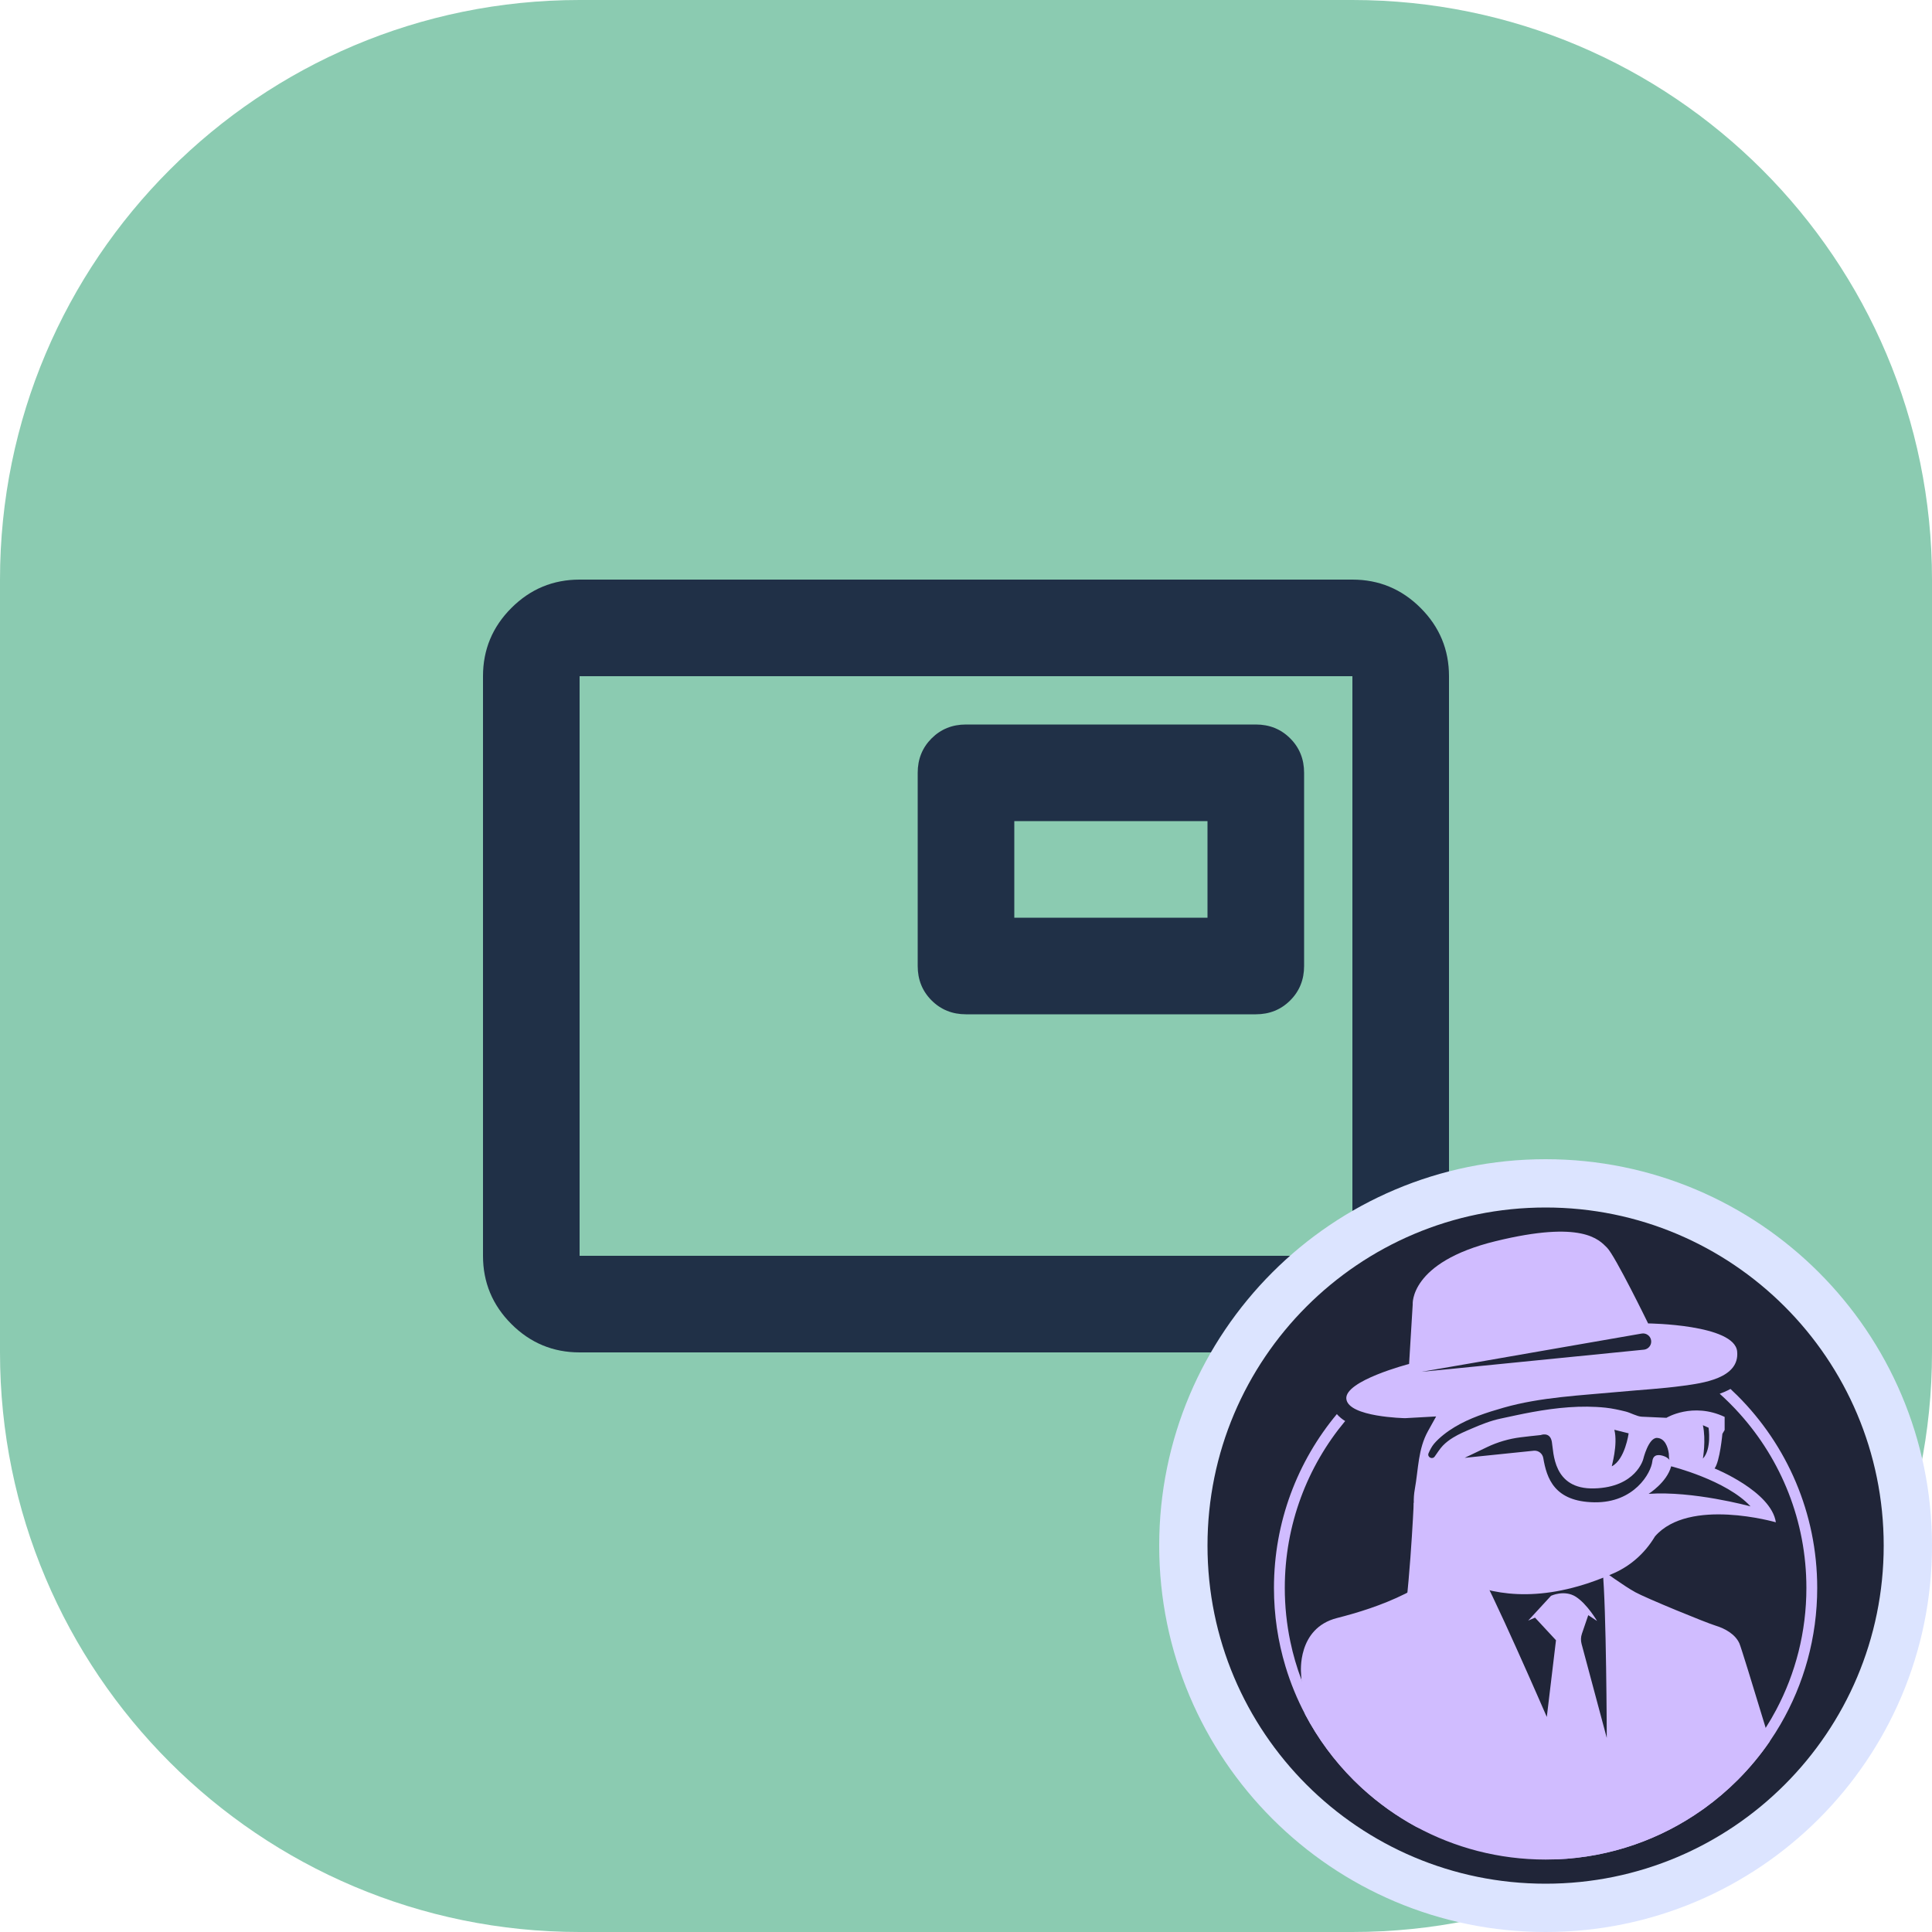
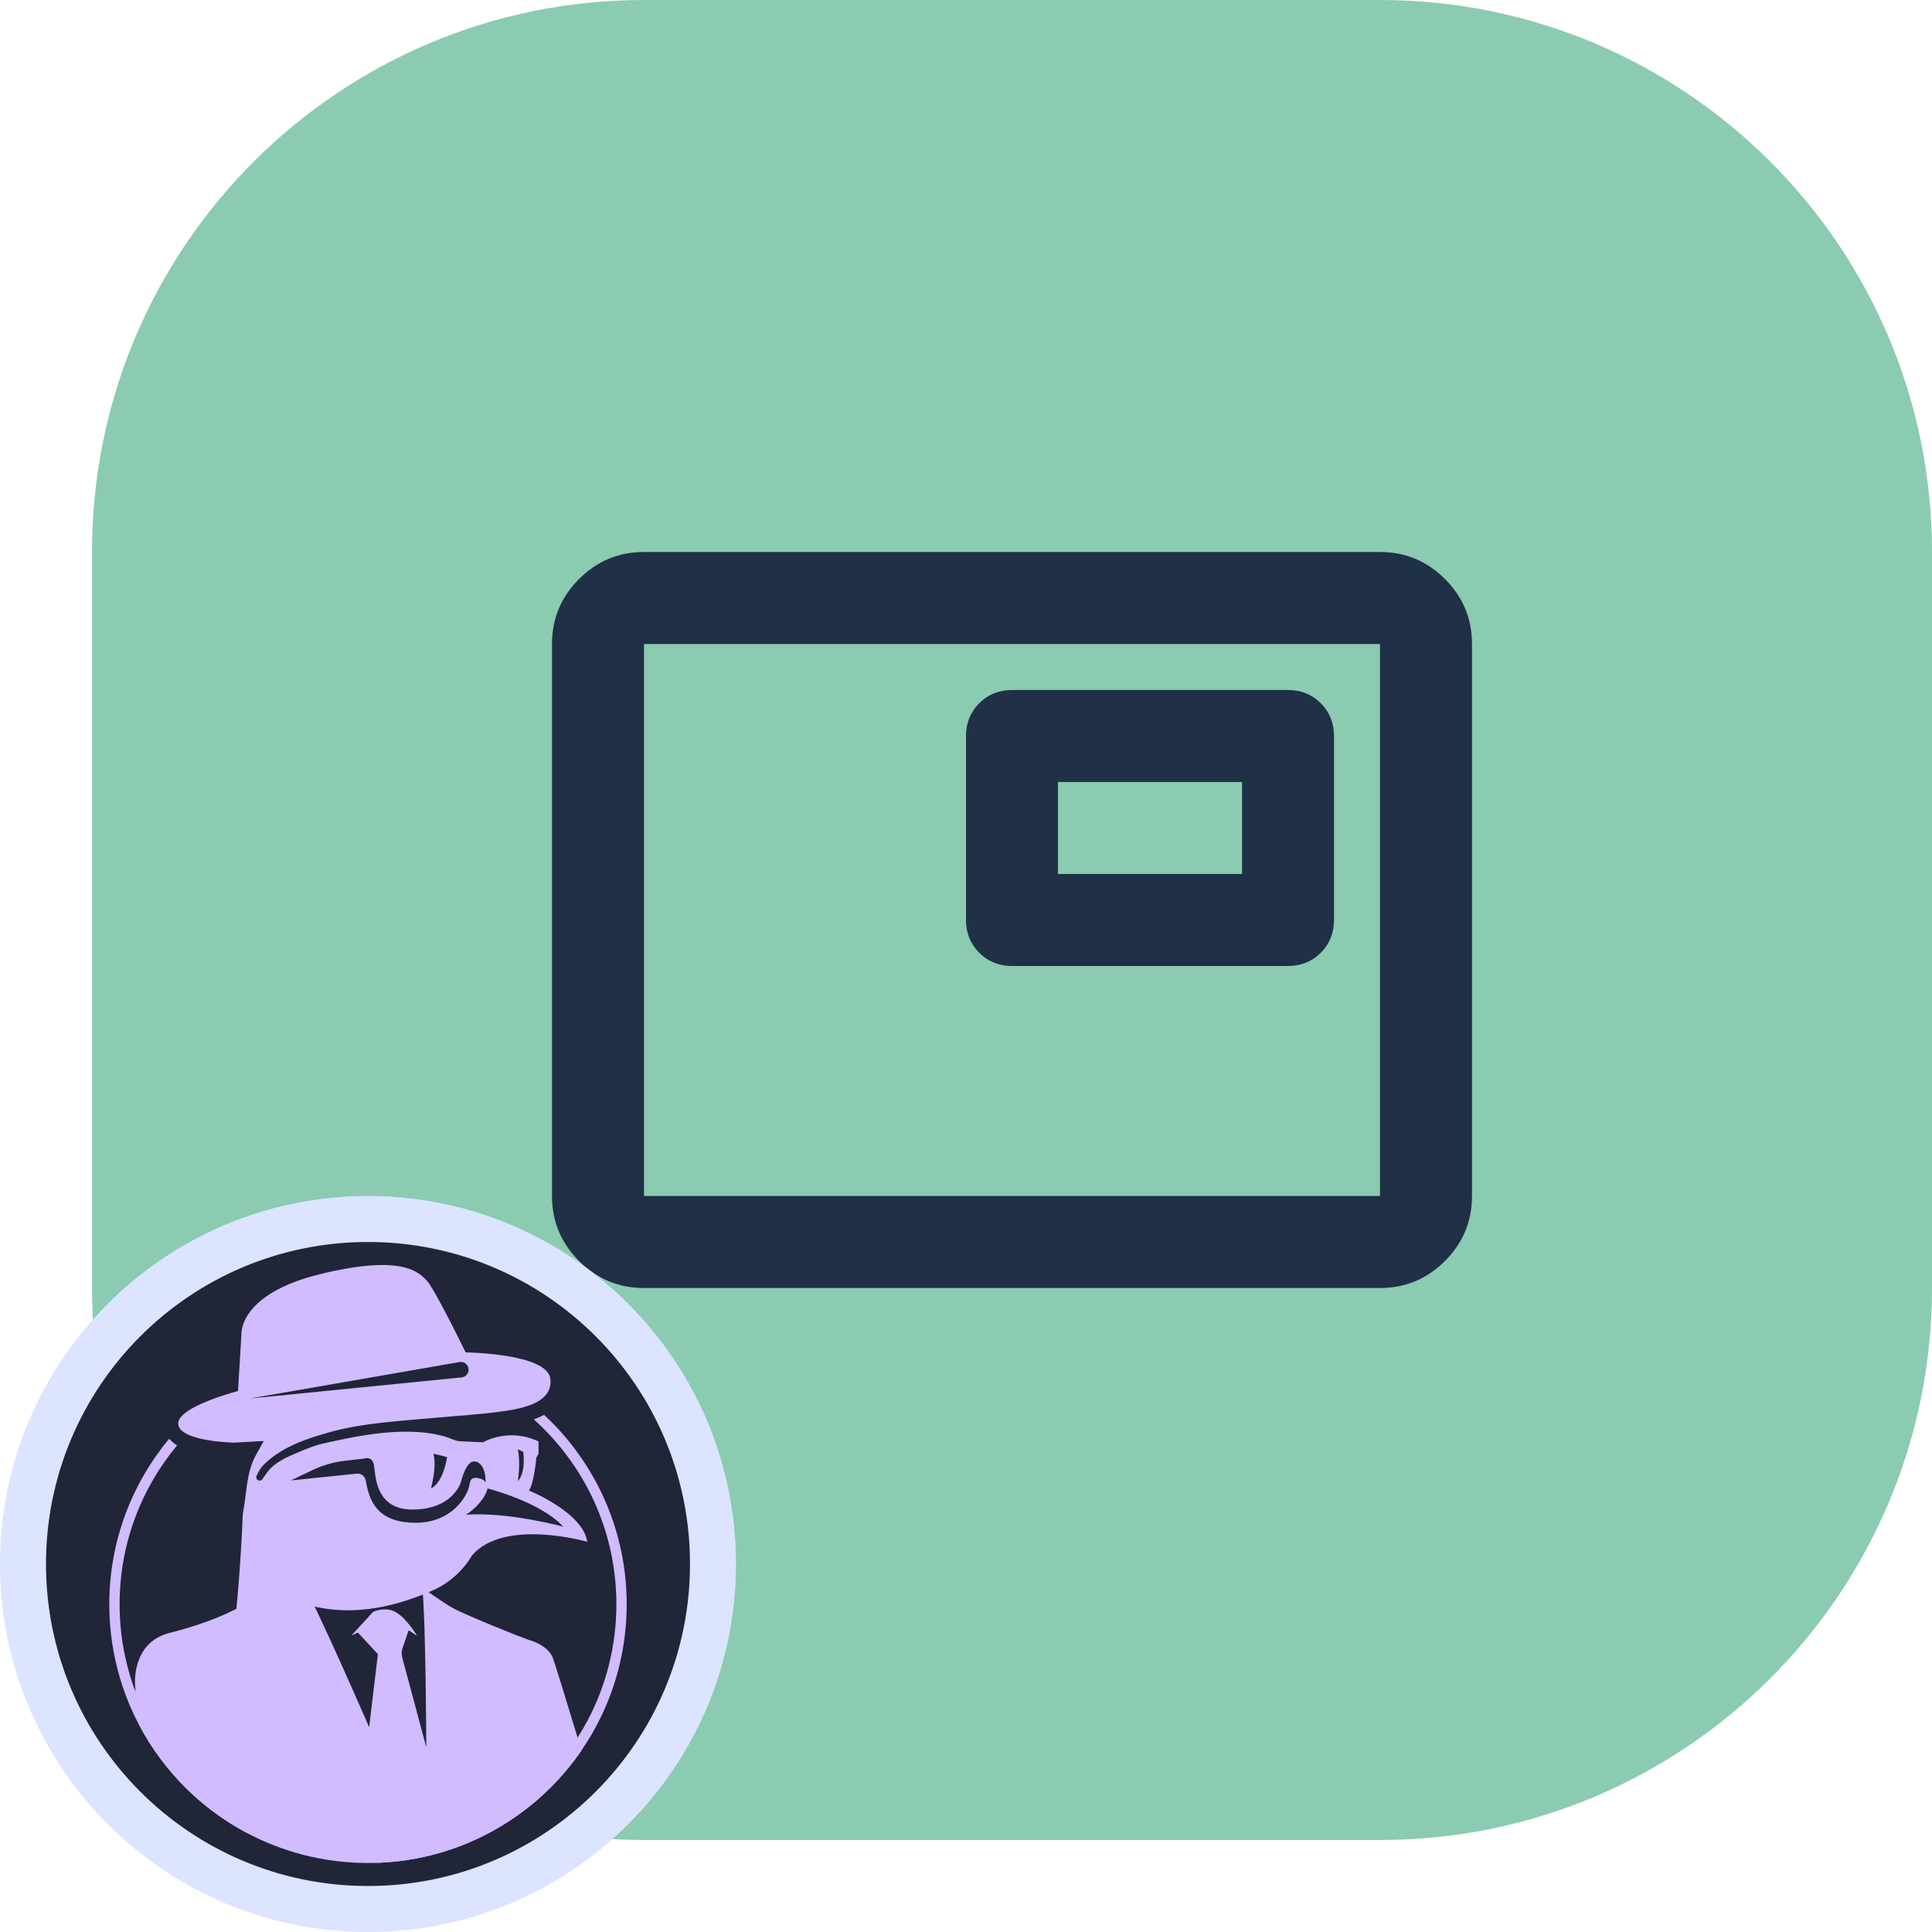
- <svg xmlns="http://www.w3.org/2000/svg" width="40" height="40" viewBox="0 0 40 40">
+ <svg xmlns="http://www.w3.org/2000/svg" width="40" height="40" viewBox="-2 0 42 42">
  <rect width="40" height="40" rx="12" fill="#8bcbb1" />
  <g transform="translate(8 32) scale(0.025 -0.025)">
    <path fill="#203047" d="M160 160Q127 160 103.5 183.5Q80 207 80 240V720Q80 753 103.5 776.5Q127 800 160 800H800Q833 800 856.5 776.5Q880 753 880 720V240Q880 207 856.5 183.5Q833 160 800 160ZM160 240H800Q800 240 800.0 240.0Q800 240 800 240V720Q800 720 800.0 720.0Q800 720 800 720H160Q160 720 160.0 720.0Q160 720 160 720V240Q160 240 160.0 240.0Q160 240 160 240ZM160 240Q160 240 160.0 240.0Q160 240 160 240V720Q160 720 160.0 720.0Q160 720 160 720Q160 720 160.0 720.0Q160 720 160 720V240Q160 240 160.0 240.0Q160 240 160 240ZM480 440H720Q737 440 748.5 451.5Q760 463 760 480V640Q760 657 748.5 668.5Q737 680 720 680H480Q463 680 451.5 668.5Q440 657 440 640V480Q440 463 451.5 451.5Q463 440 480 440ZM520 520V600H680V520Z" />
  </g>
-   <g id="dux-badge">
+   <g id="dux-badge" transform="translate(-26 2)">
    <circle cx="32" cy="32" r="7.5" fill="#202538" stroke="#dce4ff" stroke-width="1" />
    <g transform="translate(26.376 25.5) scale(0.02329119)">
      <defs id="defs1">
        <clipPath clipPathUnits="userSpaceOnUse" id="clipPath21">
          <path d="M 0,1200 H 2000 V 0 H 0 Z" transform="translate(-673.8743,-704.2584)" id="path21" />
        </clipPath>
        <clipPath clipPathUnits="userSpaceOnUse" id="clipPath25">
          <path d="M 0,1200 H 2000 V 0 H 0 Z" transform="translate(-466.3045,-703.5978)" id="path25" />
        </clipPath>
        <clipPath clipPathUnits="userSpaceOnUse" id="clipPath27">
          <path d="M 0,1200 H 2000 V 0 H 0 Z" transform="translate(-695.28,-473.9274)" id="path27" />
        </clipPath>
        <clipPath clipPathUnits="userSpaceOnUse" id="clipPath29">
          <path d="M 0,1200 H 2000 V 0 H 0 Z" transform="translate(-457.9388,-632.9906)" id="path29" />
        </clipPath>
        <clipPath clipPathUnits="userSpaceOnUse" id="clipPath31">
          <path d="M 0,1200 H 2000 V 0 H 0 Z" transform="translate(-466.3045,-703.5978)" id="path31" />
        </clipPath>
        <clipPath clipPathUnits="userSpaceOnUse" id="clipPath33">
          <path d="M 0,1200 H 2000 V 0 H 0 Z" transform="translate(-614.5172,-638.933)" id="path33" />
        </clipPath>
      </defs>
      <g id="layer-MC0" transform="translate(-486.3102,-515.0272)">
        <path id="path20" d="M 0,0 C -1.568,1.568 -3.163,3.098 -4.787,4.61 -5.944,3.966 -7.185,3.35 -8.529,2.762 -9.658,2.277 -10.815,1.82 -11.981,1.4 c 1.885,-1.689 3.742,-3.425 5.552,-5.207 0.448,-0.429 0.886,-0.868 1.325,-1.306 2.221,-2.221 4.386,-4.498 6.476,-6.84 27.639,-30.784 44.453,-71.459 44.453,-116.089 0,-29.347 -7.259,-56.977 -20.09,-81.21 -2.192,-4.134 -4.544,-8.174 -7.054,-12.102 -6.83,-10.74 -14.827,-20.669 -23.785,-29.636 -5.944,-5.944 -12.317,-11.459 -19.073,-16.498 -0.56,-0.42 -1.12,-0.83 -1.689,-1.231 -28.675,-20.893 -63.975,-33.201 -102.186,-33.201 -48.018,0 -91.464,19.456 -122.948,50.93 -0.737,0.737 -1.465,1.474 -2.174,2.221 -0.55,0.569 -1.101,1.147 -1.633,1.726 -15.545,16.553 -27.881,36.14 -36.018,57.779 -3.098,8.211 -5.58,16.712 -7.409,25.464 -2.417,11.534 -3.686,23.496 -3.686,35.758 0.01,42.326 15.117,81.097 40.246,111.246 -2.072,1.278 -3.975,2.809 -5.534,4.637 -26.174,-31.399 -41.934,-71.822 -41.934,-115.883 0,-18.187 2.678,-35.748 7.67,-52.311 3.359,-11.142 7.754,-21.835 13.092,-31.95 8.528,-16.208 19.446,-30.961 32.276,-43.801 1.251,-1.25 2.529,-2.491 3.817,-3.685 0.662,-0.644 1.334,-1.26 2.006,-1.876 10.862,-9.938 22.945,-18.578 36,-25.661 25.632,-13.913 55.016,-21.816 86.229,-21.816 2.454,0 4.908,0.047 7.334,0.14 36.056,1.446 69.424,13.427 97.054,32.976 0.569,0.392 1.148,0.793 1.698,1.204 7.82,5.655 15.164,11.925 21.966,18.718 7.904,7.904 15.07,16.526 21.406,25.773 2.556,3.723 4.973,7.558 7.25,11.477 15.499,26.697 24.382,57.723 24.382,90.812 C 53.038,-78.055 32.762,-32.762 0,0" style="fill:#D0BCFF;fill-opacity:1;fill-rule:nonzero;stroke:none" transform="matrix(1.333333,0,0,-1.333333,898.4991,660.9888)" clip-path="url(#clipPath21)" />
        <path id="path24" d="M 0,0 -0.169,-0.292 C 1.43,-0.2 3.091,-0.108 4.798,0 Z" style="fill:#D0BCFF;fill-opacity:1;fill-rule:nonzero;stroke:none" transform="matrix(1.333333,0,0,-1.333333,621.7393,661.8696)" clip-path="url(#clipPath25)" />
        <path id="path26" d="m 0,0 c -6.336,-9.247 -13.502,-17.869 -21.406,-25.773 -6.802,-6.793 -14.146,-13.063 -21.965,-18.718 -0.551,-0.411 -1.129,-0.812 -1.699,-1.204 -27.629,-19.549 -60.998,-31.53 -97.053,-32.976 -33.247,1.129 -64.852,8.762 -93.564,21.676 -13.054,7.082 -25.138,15.723 -36,25.661 -0.672,0.616 -1.343,1.232 -2.006,1.876 -1.288,1.194 -2.566,2.435 -3.816,3.685 -12.831,12.84 -23.748,27.593 -32.277,43.801 -1.092,7.651 -1.941,15.378 -2.445,23.039 -0.102,1.502 -0.186,3.004 -0.261,4.497 0,0 -2.865,29.795 23.944,36.634 26.827,6.84 65.654,19.745 87.722,50.305 0,0 0.327,-8.38 5.506,-15.779 8.034,-11.422 46.674,-100.46 46.674,-100.46 l 6.121,51.135 -13.978,15.079 -4.553,-1.987 15.228,16.544 c 0,0 8.94,4.218 16.554,-0.653 7.605,-4.899 14.146,-16.153 14.146,-16.153 l -5.879,3.892 -4.227,-12.364 c -0.756,-2.184 -0.83,-4.535 -0.233,-6.784 l 16.796,-62.687 c 0,0 -0.243,87.415 -2.781,111.685 0,0 14.221,-10.367 21.621,-14.454 7.381,-4.078 47.215,-20.407 53.738,-22.395 6.504,-1.987 13.222,-5.841 15.882,-11.916 1.026,-2.351 8.594,-26.939 17.486,-56.229 C -1.829,6.028 -0.914,3.023 0,0" style="fill:#D0BCFF;fill-opacity:1;fill-rule:nonzero;stroke:none" transform="matrix(1.333333,0,0,-1.333333,927.04,968.0968)" clip-path="url(#clipPath27)" />
        <path id="path28" d="m 0,0 c 0,0 -3.081,-67.22 -8.64,-90.616 -5.559,-23.397 30.316,0 30.316,0 l 20.9,68.629 z" style="fill:#D0BCFF;fill-opacity:1;fill-rule:nonzero;stroke:none" transform="matrix(1.333333,0,0,-1.333333,610.5851,756.0125)" clip-path="url(#clipPath29)" />
        <path id="path30" d="M 0,0 -0.169,-0.292 C 1.43,-0.2 3.091,-0.108 4.798,0 Z" style="fill:#D0BCFF;fill-opacity:1;fill-rule:nonzero;stroke:none" transform="matrix(1.333333,0,0,-1.333333,621.7393,661.8696)" clip-path="url(#clipPath31)" />
        <path id="path32" d="m 0,0 c 0,0 12.178,7.604 15.029,18.355 0,0 36.913,-9.243 52.904,-26.719 C 66.887,-8.091 29.642,2.031 0,0 m -36.152,-5.643 c -26.791,0.404 -31.781,16.05 -34.086,29.523 -0.511,2.958 -3.148,5.073 -6.13,4.883 l -46.275,-4.764 14.922,7.14 c 3.505,1.687 7.164,3.077 10.895,4.17 3.742,1.093 7.556,1.901 11.429,2.376 4.051,0.499 8.542,1.01 13.46,1.509 0,0 6.19,2.459 7.414,-4.479 1.259,-6.926 0.499,-31.864 28.287,-31.103 27.777,0.76 32.612,19.412 32.612,19.412 0,0 3.458,14.471 9.232,14.257 5.263,-0.202 7.27,-6.142 7.853,-10.479 0.142,-1.045 -0.06,-3.54 0.582,-4.324 -0.939,1.152 -2.162,2.032 -3.564,2.554 C 7.604,26.113 3.065,26.945 2.471,21.658 1.616,13.877 -9.599,-6.059 -36.152,-5.643 m 13.306,48.354 9.528,-2.377 c 0,0 -2.388,-17.5 -11.227,-21.979 -0.25,-0.13 4.194,14.281 1.699,24.356 m 59.022,3.041 3.79,-1.687 c 0,0 2.198,-14.209 -3.79,-20.577 0,0 2.174,12.474 0,22.264 m -187.451,35.63 c 12.225,2.067 24.45,4.229 36.664,6.332 l 36.663,6.392 73.303,12.748 c 2.958,0.522 5.774,-1.462 6.285,-4.408 0.522,-2.947 -1.462,-5.762 -4.42,-6.285 -0.119,-0.024 -0.261,-0.036 -0.38,-0.047 H -3.184 L -114.243,85.029 c -12.344,-1.224 -24.676,-2.495 -37.032,-3.647 M 43.97,16.93 c 3.54,4.693 5.215,23.096 5.215,23.096 l 1.497,2.518 v 8.744 C 29.381,61.327 11.869,50.682 11.869,50.682 l -16.491,0.749 c -3.112,0.142 -7.449,2.637 -10.644,3.433 -4.42,1.093 -8.804,2.068 -13.342,2.566 -16.407,1.735 -32.933,0 -49.091,-2.934 -7.021,-1.271 -13.971,-2.851 -20.957,-4.325 -6.701,-1.425 -12.878,-3.908 -19.151,-6.605 -4.313,-1.842 -8.649,-3.659 -12.641,-6.119 -2.436,-1.496 -4.741,-3.243 -6.737,-5.31 -2.126,-2.21 -3.659,-4.859 -5.476,-7.319 -1.545,-2.091 -4.907,-0.463 -4.147,2.032 0.024,0.059 0.048,0.119 0.06,0.154 0.867,2.044 2.221,4.646 3.659,6.345 3.588,4.241 8.958,8.292 13.686,11.12 10.039,6.071 21.48,9.766 32.767,12.985 24.771,7.057 51.442,8.138 77.009,10.55 14.114,1.331 28.43,2.091 42.473,4.016 12.784,1.734 37.935,4.859 36.176,22.882 -1.71,18.129 -59.355,18.712 -59.355,18.712 0,0 -21.943,45.027 -27.372,50.468 -5.418,5.418 -16.503,18.474 -74.254,4.384 -57.739,-14.078 -55.327,-42.259 -55.327,-42.259 l -2.412,-39.622 c 0,0 -43.198,-11.179 -41.832,-23.321 1.391,-12.142 39.171,-12.819 39.171,-12.819 0,0 8.577,0.439 20.696,1.152 l -5.382,-9.683 c -6.749,-12.13 -6.38,-25.258 -8.851,-38.908 -4.277,-23.631 11.963,-52.702 33.978,-62.147 21.1,-9.053 53.949,-13.782 99.012,6.368 11.085,4.954 20.328,13.282 26.66,23.618 l 0.499,0.796 c 22.728,26.125 80.574,9.386 80.574,9.386 C 81.774,1.699 43.97,16.93 43.97,16.93" style="fill:#D0BCFF;fill-opacity:1;fill-rule:nonzero;stroke:none" transform="matrix(1.333333,0,0,-1.333333,819.3563,748.0893)" clip-path="url(#clipPath33)" />
      </g>
    </g>
  </g>
</svg>
